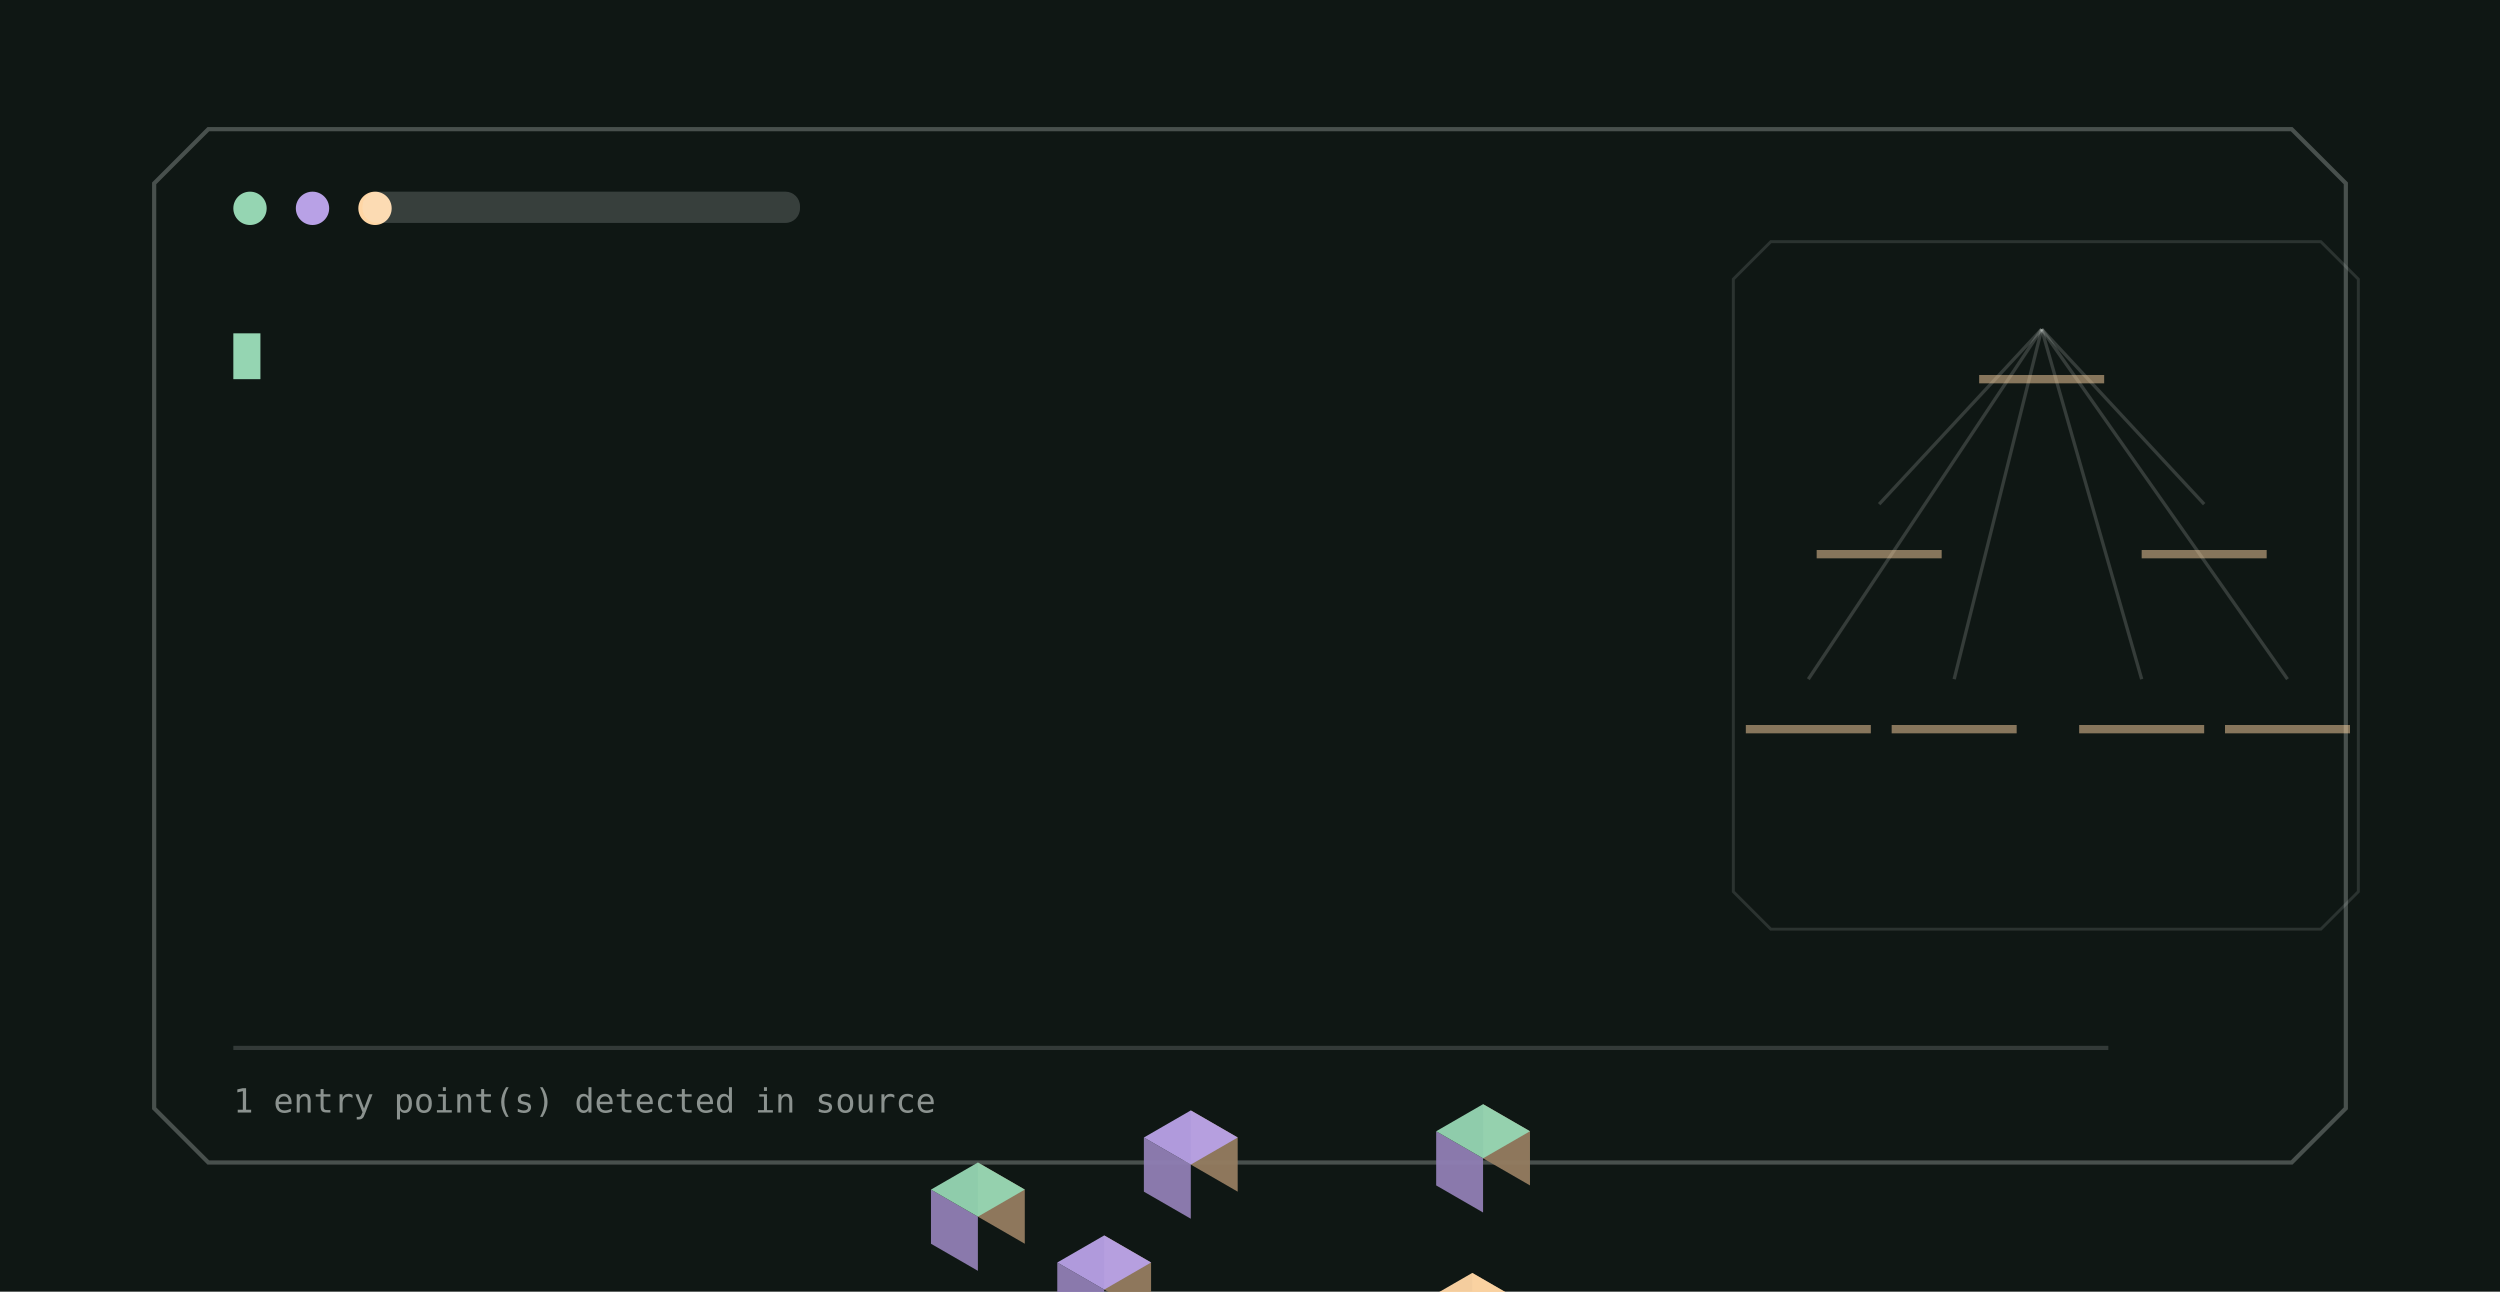
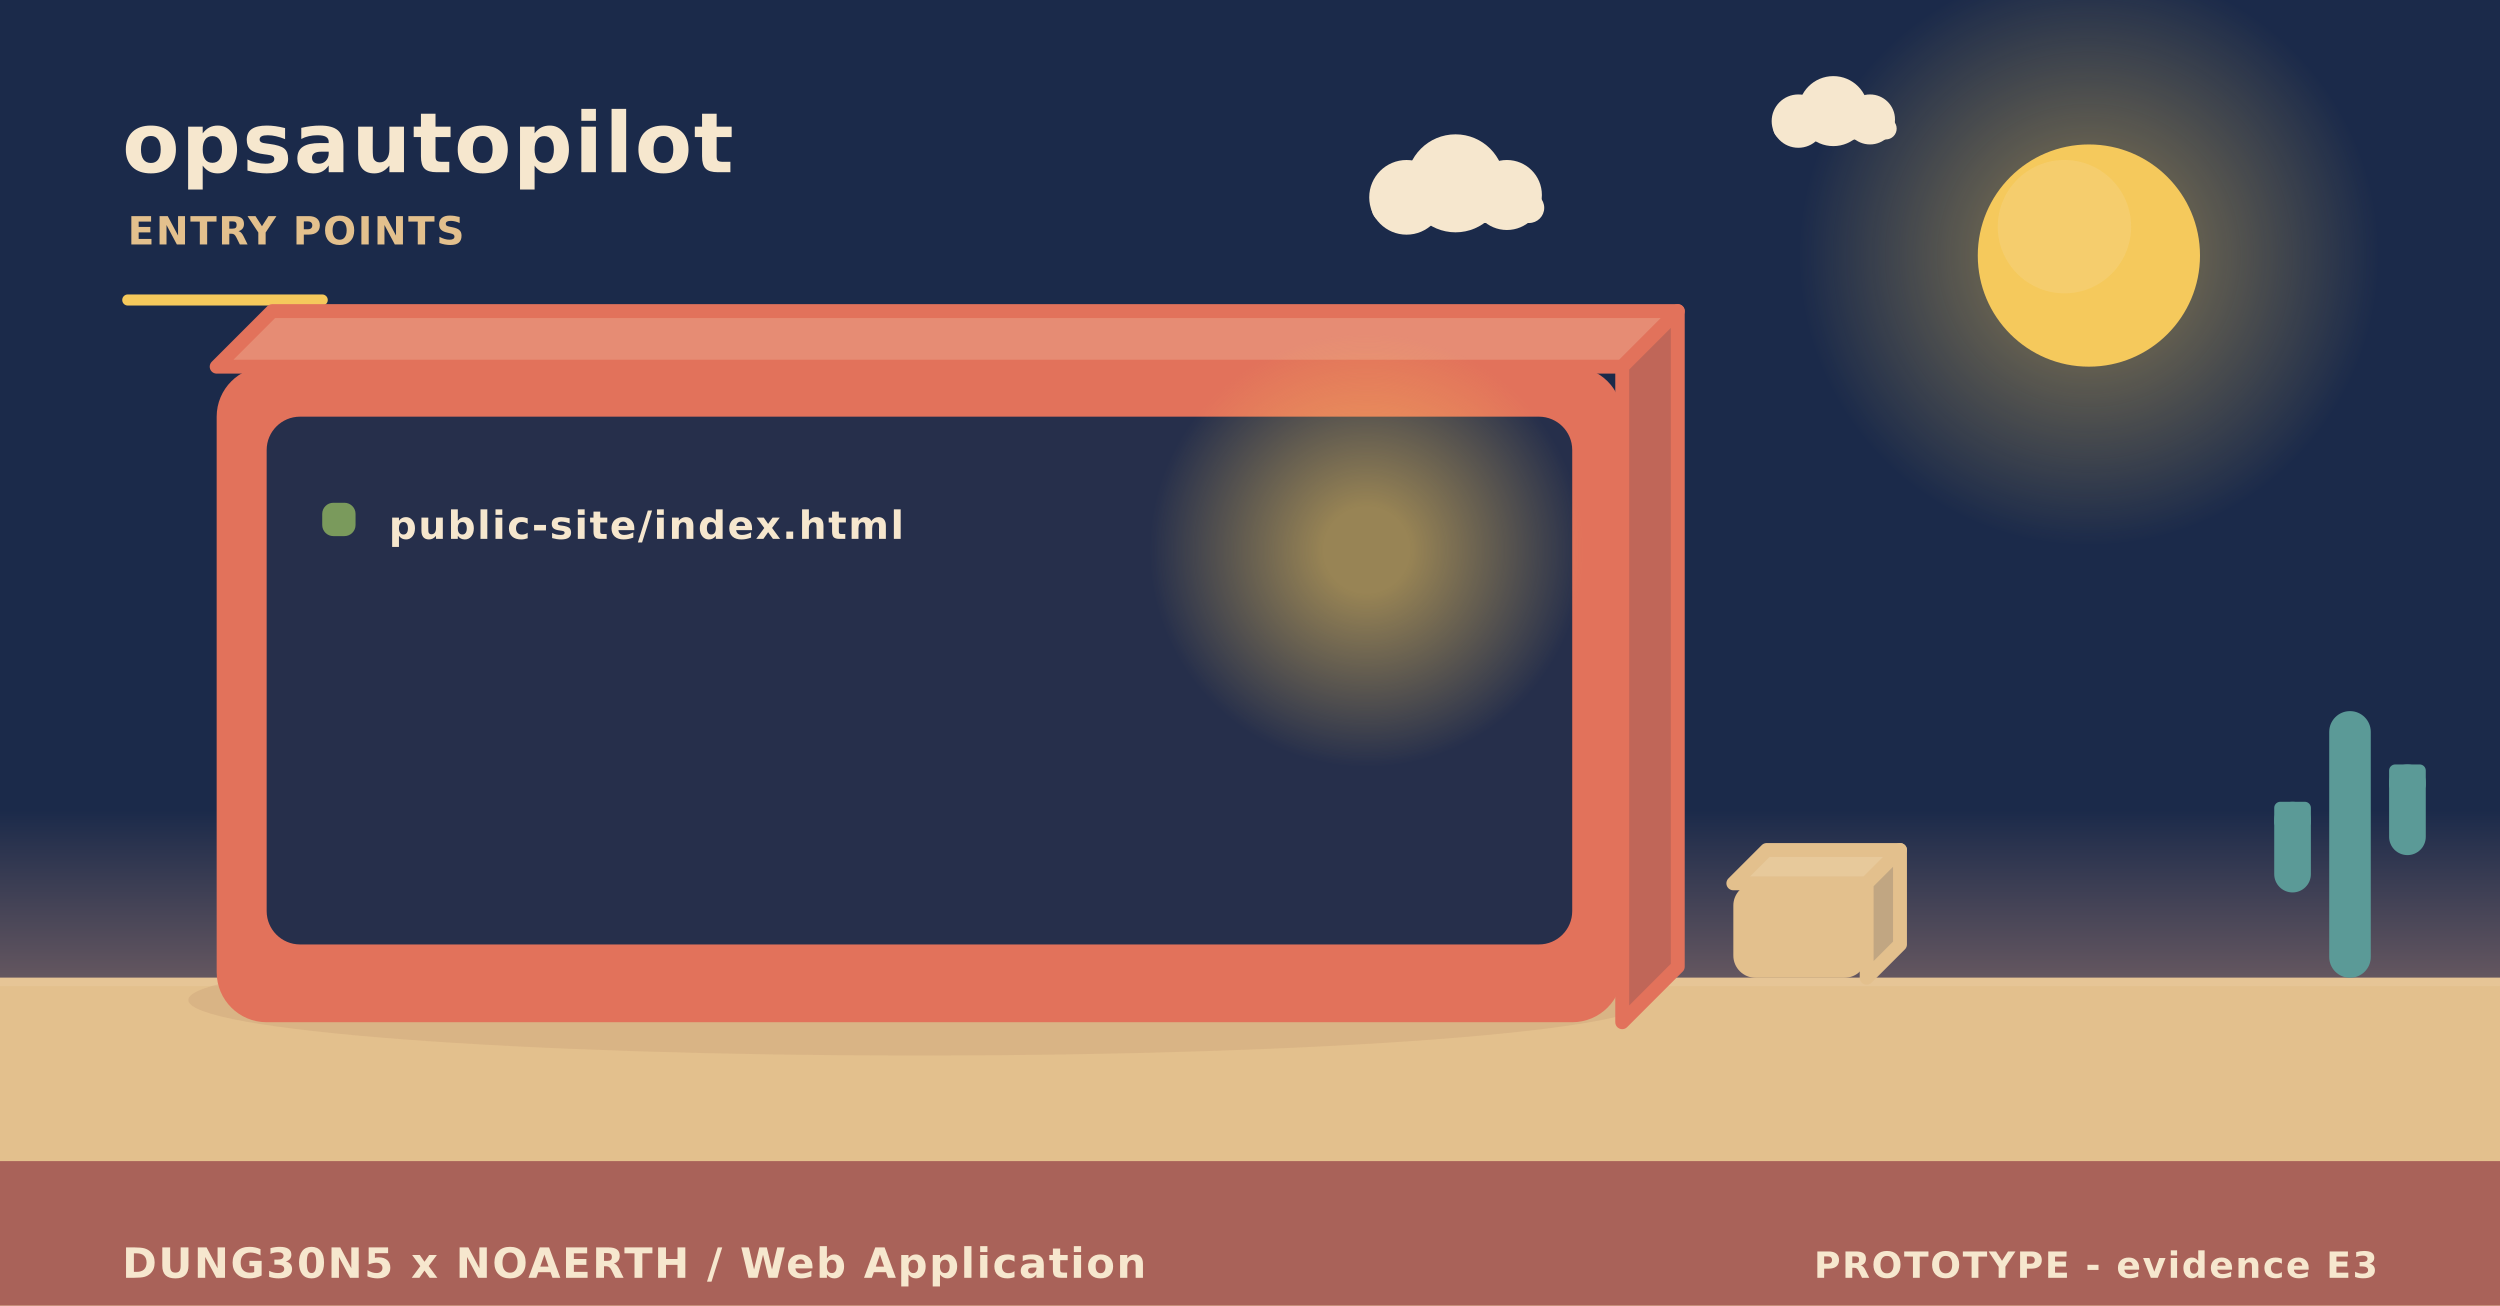
- <svg xmlns="http://www.w3.org/2000/svg" viewBox="0 0 1200 620" width="1200" height="620" role="img" aria-label="opsautopilot command surface">
-   <rect width="1200" height="620" fill="#0f1714" />
-   <defs>
-     <linearGradient id="gt" x1="0" y1="0" x2="1" y2="1">
-       <stop offset="0%" stop-color="#95d5b2" />
-       <stop offset="100%" stop-color="#b8a1e6" />
-     </linearGradient>
-   </defs>
-   <path d="M100.00,62.00 H1100.00 L1126.00,88.00 V532.00 L1100.00,558.00 H100.00 L74.00,532.00 V88.00 Z" fill="none" stroke="rgba(240,248,244,0.300)" stroke-width="2.00" opacity="0.85" />
-   <circle cx="120.00" cy="100.00" r="8.00" fill="#95d5b2" opacity="1.00" />
-   <circle cx="150.00" cy="100.00" r="8.00" fill="#b8a1e6" opacity="1.00" />
-   <circle cx="180.00" cy="100.00" r="8.00" fill="#ffd6a5" opacity="1.00" />
-   <rect x="174.00" y="92.00" width="210.00" height="15.00" rx="7.00" fill="rgba(240,248,244,0.180)" opacity="1.00" />
-   <text x="112" y="148" font-family="ui-monospace,SFMono-Regular,Menlo,monospace" font-size="21" fill="rgba(240,248,244,0.800)" opacity="0">public-site/index.html<animate attributeName="opacity" values="0;1;1;0" dur="1.5s" begin="0.0s" repeatCount="indefinite" />
-   </text>
-   <rect x="112" y="160" width="13" height="22" fill="#95d5b2">
-     <animate attributeName="opacity" values="1;0;1" dur="1.05s" begin="0s" repeatCount="indefinite" />
-   </rect>
-   <path d="M850.00,116.00 H1114.00 L1132.00,134.00 V428.00 L1114.00,446.00 H850.00 L832.00,428.00 V134.00 Z" fill="none" stroke="rgba(240,248,244,0.180)" stroke-width="1.40" opacity="0.70" />
-   <line x1="980.00" y1="158.00" x2="902.00" y2="242.00" stroke="rgba(240,248,244,0.300)" stroke-width="1.60" opacity="0.55" />
-   <line x1="980.00" y1="158.00" x2="1058.00" y2="242.00" stroke="rgba(240,248,244,0.300)" stroke-width="1.60" opacity="0.55" />
-   <line x1="980.00" y1="158.00" x2="868.00" y2="326.00" stroke="rgba(240,248,244,0.300)" stroke-width="1.60" opacity="0.55" />
-   <line x1="980.00" y1="158.00" x2="938.00" y2="326.00" stroke="rgba(240,248,244,0.300)" stroke-width="1.60" opacity="0.55" />
-   <line x1="980.00" y1="158.00" x2="1028.00" y2="326.00" stroke="rgba(240,248,244,0.300)" stroke-width="1.60" opacity="0.55" />
-   <line x1="980.00" y1="158.00" x2="1098.00" y2="326.00" stroke="rgba(240,248,244,0.300)" stroke-width="1.60" opacity="0.55" />
-   <polygon points="711.87,556.00 734.39,569.00 734.39,543.00 711.87,530.00" fill="#947c60" opacity="0.95" />
-   <polygon points="689.36,569.00 711.87,582.00 711.87,556.00 689.36,543.00" fill="#907eb3" opacity="0.95" />
-   <polygon points="711.87,530.00 734.39,543.00 711.87,556.00 689.36,543.00" fill="#95d5b2" opacity="0.95" />
+ <svg xmlns="http://www.w3.org/2000/svg" width="900" height="470" viewBox="0 0 900 470" role="img" aria-label="opsautopilot - how it is operated">
+   <linearGradient id="skyt" x1="0" y1="0" x2="0" y2="1">
+     <stop offset="0" stop-color="#1b2a4a" />
+     <stop offset="0.62" stop-color="#1b2a4a" />
+     <stop offset="1" stop-color="#f3ad8a" />
+   </linearGradient>
+   <rect width="900" height="470" fill="url(#skyt)" />
+   <radialGradient id="sunt">
+     <stop offset="0.35" stop-color="#f5c95c" stop-opacity="0.34" />
+     <stop offset="1" stop-color="#f5c95c" stop-opacity="0" />
+   </radialGradient>
+   <circle cx="752" cy="92" r="104" fill="url(#sunt)" />
+   <circle cx="752" cy="92" r="40" fill="#f5c95c" />
+   <circle cx="743.2" cy="81.6" r="24" fill="#f5d27e" opacity="0.5" />
  <g>
-     <rect x="950.00" y="180.00" width="60.00" height="4.00" rx="0.00" fill="rgba(255,214,165,0.500)" opacity="1.00" />
-     <animate attributeName="opacity" values="0.25;1.0;0.25" dur="9.0s" begin="0.0s" repeatCount="indefinite" />
+     <circle cx="524" cy="66" r="17.64" fill="#f6e7ce" />
+     <circle cx="506.36" cy="71.04" r="13.44" fill="#f6e7ce" />
+     <circle cx="542.48" cy="70.2" r="12.6" fill="#f6e7ce" />
+     <rect x="493.76" y="69.36" width="62.16" height="10.92" rx="5.46" fill="#f6e7ce" />
+     <animateTransform attributeName="transform" type="translate" values="0 0;24 0;0 0" dur="36s" begin="0s" repeatCount="indefinite" />
  </g>
-   <polygon points="571.58,559.00 594.09,572.00 594.09,546.00 571.58,533.00" fill="#947c60" opacity="0.95" />
-   <polygon points="549.06,572.00 571.58,585.00 571.58,559.00 549.06,546.00" fill="#907eb3" opacity="0.95" />
-   <polygon points="571.58,533.00 594.09,546.00 571.58,559.00 549.06,546.00" fill="#b8a1e6" opacity="0.95" />
  <g>
-     <rect x="872.00" y="264.00" width="60.00" height="4.00" rx="0.00" fill="rgba(255,214,165,0.500)" opacity="1.00" />
-     <animate attributeName="opacity" values="0.25;1.0;0.25" dur="9.0s" begin="0.4s" repeatCount="indefinite" />
+     <circle cx="660" cy="40" r="12.6" fill="#f6e7ce" />
+     <circle cx="647.4" cy="43.6" r="9.6" fill="#f6e7ce" />
+     <circle cx="673.2" cy="43" r="9" fill="#f6e7ce" />
+     <rect x="638.4" y="42.4" width="44.4" height="7.8" rx="3.9" fill="#f6e7ce" />
+     <animateTransform attributeName="transform" type="translate" values="0 0;-18 0;0 0" dur="46s" begin="3s" repeatCount="indefinite" />
  </g>
-   <polygon points="706.68,637.00 729.19,650.00 729.19,624.00 706.68,611.00" fill="#947c60" opacity="0.95" />
-   <polygon points="684.16,650.00 706.68,663.00 706.68,637.00 684.16,624.00" fill="#907eb3" opacity="0.95" />
-   <polygon points="706.68,611.00 729.19,624.00 706.68,637.00 684.16,624.00" fill="#ffd6a5" opacity="0.95" />
+   <rect x="0" y="352" width="900" height="118" fill="#e3c08d" />
+   <rect x="0" y="352" width="900" height="3" fill="#e6c596" />
+   <text x="44" y="62" font-family="Verdana,DejaVu Sans,sans-serif" font-size="30" font-weight="700" letter-spacing="0.6" fill="#f6e7ce" text-anchor="start">opsautopilot</text>
+   <text x="46" y="88" font-family="Verdana,DejaVu Sans,sans-serif" font-size="14" font-weight="700" letter-spacing="0.6" fill="#e3c08d" text-anchor="start">ENTRY POINTS</text>
+   <rect x="44" y="106" width="74" height="4" rx="2" fill="#f5c95c" />
+   <ellipse cx="331" cy="360" rx="263.2" ry="20" fill="rgba(138,90,68,0.11)" />
+   <path d="M78,132 L584,132 L604,112 L98,112 Z" fill="#e68c74" stroke="#e2725b" stroke-width="5" stroke-linejoin="round" />
+   <path d="M584,132 L604,112 L604,348 L584,368 Z" fill="#c06658" stroke="#e2725b" stroke-width="5" stroke-linejoin="round" />
+   <rect x="78" y="132" width="506" height="236" rx="18" fill="#e2725b" />
+   <rect x="96" y="150" width="470" height="190" rx="12" fill="#1b2a4a" opacity="0.94" />
+   <radialGradient id="lamp73998">
+     <stop offset="0.2" stop-color="#f5c95c" stop-opacity="0.55" />
+     <stop offset="1" stop-color="#f5c95c" stop-opacity="0" />
+   </radialGradient>
+   <circle cx="492" cy="198" r="78" fill="url(#lamp73998)" />
+   <rect x="116" y="181" width="12" height="12" rx="4" fill="#7a9a5c" />
  <g>
-     <rect x="1028.00" y="264.00" width="60.00" height="4.00" rx="0.00" fill="rgba(255,214,165,0.500)" opacity="1.00" />
-     <animate attributeName="opacity" values="0.25;1.0;0.25" dur="9.0s" begin="0.8s" repeatCount="indefinite" />
+     <text x="140" y="194" font-family="Verdana,DejaVu Sans,sans-serif" font-size="14" font-weight="700" letter-spacing="0.6" fill="#f6e7ce" text-anchor="start">public-site/index.html</text>
+     <animateTransform attributeName="transform" type="translate" values="0 10;0 0" dur="0.7s" begin="0.4s" fill="freeze" />
  </g>
-   <polygon points="469.39,584.00 491.90,597.00 491.90,571.00 469.39,558.00" fill="#947c60" opacity="0.95" />
-   <polygon points="446.87,597.00 469.39,610.00 469.39,584.00 446.87,571.00" fill="#907eb3" opacity="0.95" />
-   <polygon points="469.39,558.00 491.90,571.00 469.39,584.00 446.87,571.00" fill="#95d5b2" opacity="0.95" />
-   <g>
-     <rect x="838.00" y="348.00" width="60.00" height="4.00" rx="0.00" fill="rgba(255,214,165,0.500)" opacity="1.00" />
-     <animate attributeName="opacity" values="0.25;1.0;0.25" dur="9.0s" begin="1.2s" repeatCount="indefinite" />
-   </g>
-   <polygon points="530.01,619.00 552.52,632.00 552.52,606.00 530.01,593.00" fill="#947c60" opacity="0.95" />
-   <polygon points="507.49,632.00 530.01,645.00 530.01,619.00 507.49,606.00" fill="#907eb3" opacity="0.95" />
-   <polygon points="530.01,593.00 552.52,606.00 530.01,619.00 507.49,606.00" fill="#b8a1e6" opacity="0.95" />
-   <g>
-     <rect x="908.00" y="348.00" width="60.00" height="4.00" rx="0.00" fill="rgba(255,214,165,0.500)" opacity="1.00" />
-     <animate attributeName="opacity" values="0.25;1.0;0.25" dur="9.0s" begin="1.6s" repeatCount="indefinite" />
-   </g>
-   <polygon points="607.95,664.00 630.47,677.00 630.47,651.00 607.95,638.00" fill="#947c60" opacity="0.95" />
-   <polygon points="585.43,677.00 607.95,690.00 607.95,664.00 585.43,651.00" fill="#907eb3" opacity="0.95" />
-   <polygon points="607.95,638.00 630.47,651.00 607.95,664.00 585.43,651.00" fill="#ffd6a5" opacity="0.95" />
-   <g>
-     <rect x="998.00" y="348.00" width="60.00" height="4.00" rx="0.00" fill="rgba(255,214,165,0.500)" opacity="1.00" />
-     <animate attributeName="opacity" values="0.25;1.0;0.25" dur="9.0s" begin="2.0s" repeatCount="indefinite" />
-   </g>
-   <polygon points="668.57,699.00 691.09,712.00 691.09,686.00 668.57,673.00" fill="#947c60" opacity="0.95" />
-   <polygon points="646.05,712.00 668.57,725.00 668.57,699.00 646.05,686.00" fill="#907eb3" opacity="0.95" />
-   <polygon points="668.57,673.00 691.09,686.00 668.57,699.00 646.05,686.00" fill="#95d5b2" opacity="0.95" />
-   <g>
-     <rect x="1068.00" y="348.00" width="60.00" height="4.00" rx="0.00" fill="rgba(255,214,165,0.500)" opacity="1.00" />
-     <animate attributeName="opacity" values="0.25;1.0;0.25" dur="9.0s" begin="2.4s" repeatCount="indefinite" />
-   </g>
-   <rect x="112.00" y="502.00" width="900.00" height="2.00" rx="0.00" fill="rgba(240,248,244,0.160)" opacity="1.00" />
-   <text x="112" y="534" font-family="ui-monospace,Menlo,monospace" font-size="16" fill="rgba(240,248,244,0.550)">1 entry point(s) detected in source</text>
+   <path d="M624,318 L672,318 L684,306 L636,306 Z" fill="#e7c99b" stroke="#e3c08d" stroke-width="5" stroke-linejoin="round" />
+   <path d="M672,318 L684,306 L684,340 L672,352 Z" fill="#c1a682" stroke="#e3c08d" stroke-width="5" stroke-linejoin="round" />
+   <rect x="624" y="318" width="48" height="34" rx="8" fill="#e3c08d" />
+   <rect x="838.52" y="256" width="14.96" height="96" rx="7.48" fill="#5b9a97" />
+   <rect x="818.72" y="288.64" width="13.2" height="32.64" rx="6.6" fill="#5b9a97" />
+   <rect x="818.72" y="288.64" width="13.2" height="9.6" rx="2.2" fill="#5b9a97" />
+   <rect x="860.08" y="275.2" width="13.2" height="32.64" rx="6.6" fill="#5b9a97" />
+   <rect x="860.08" y="275.2" width="13.2" height="9.6" rx="2.2" fill="#5b9a97" />
+   <rect x="0" y="418" width="900" height="52" rx="0" fill="#a65c56" opacity="0.94" />
+   <text x="44" y="460" font-family="Verdana,DejaVu Sans,sans-serif" font-size="15" font-weight="700" letter-spacing="0.6" fill="#f6e7ce" text-anchor="start">DUNG30N5 x NOAERTH  /  Web Application</text>
+   <text x="856" y="460" font-family="Verdana,DejaVu Sans,sans-serif" font-size="13" font-weight="700" letter-spacing="0.6" fill="#f6e7ce" text-anchor="end">PROTOTYPE  -  evidence E3</text>
</svg>
